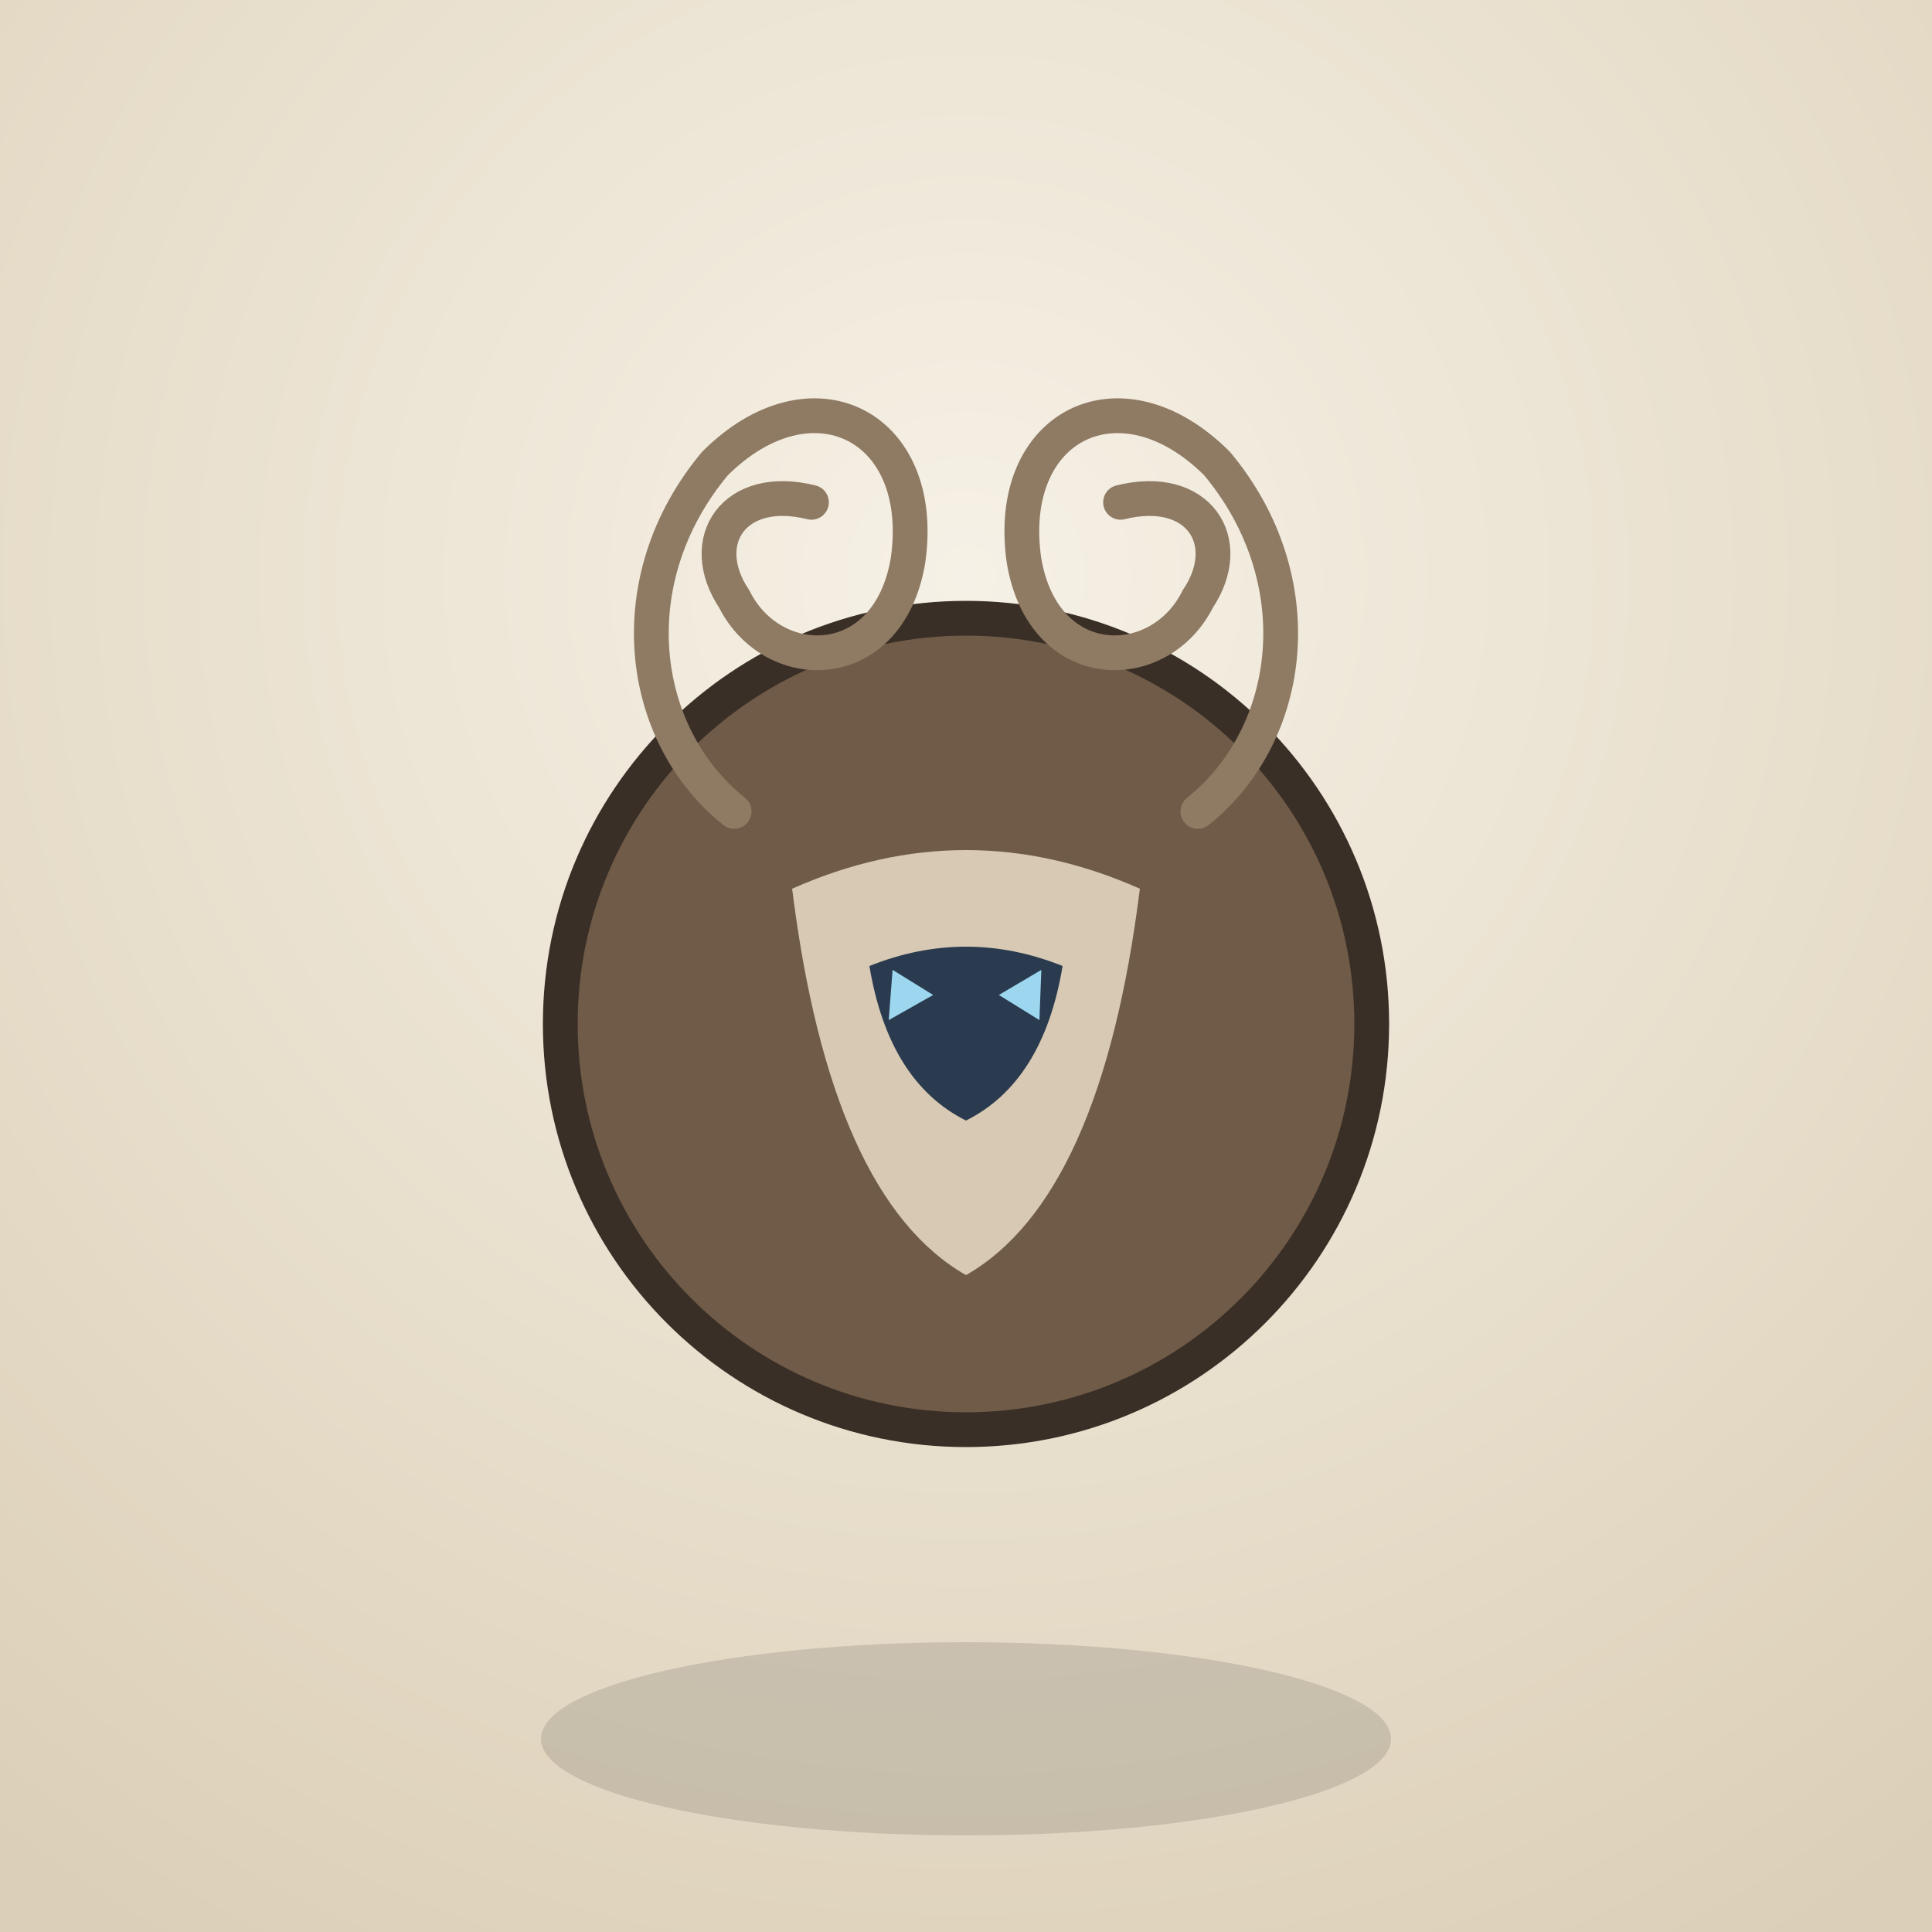
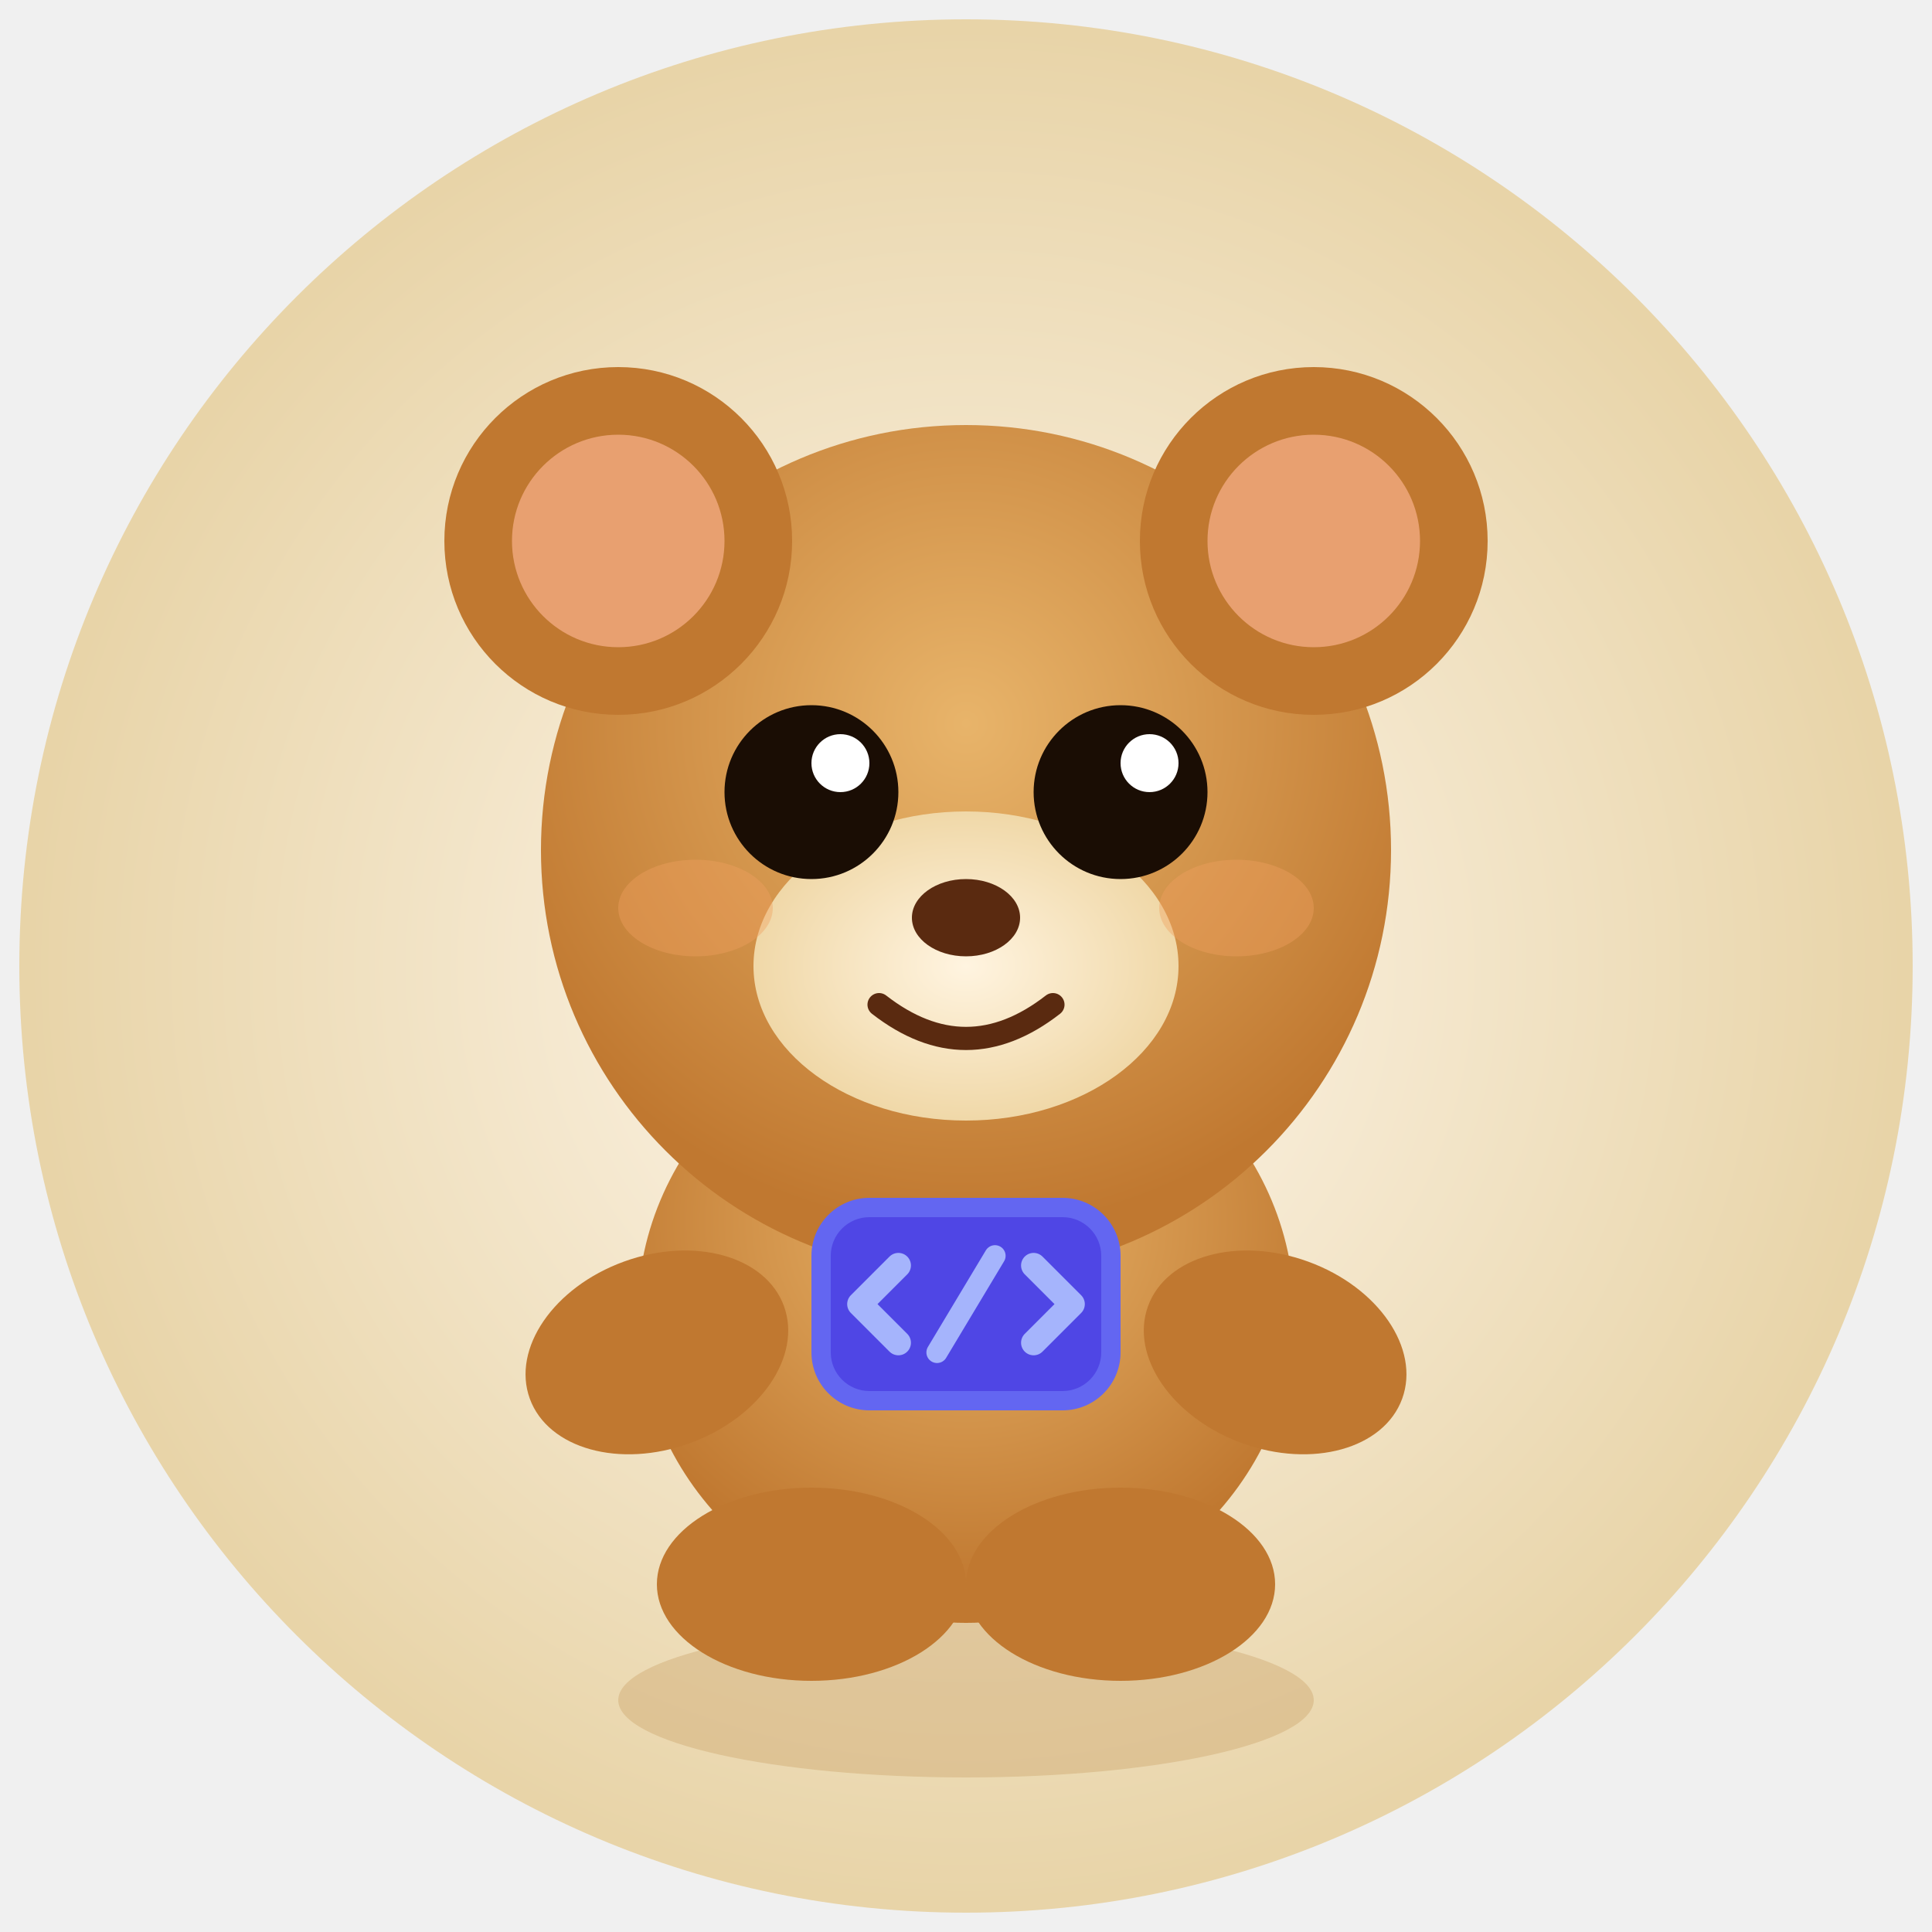
<svg xmlns="http://www.w3.org/2000/svg" viewBox="0 0 100 100">
  <defs>
-     <radialGradient id="bg1" cx="50%" cy="30%" r="82%">
-       <stop offset="0%" stop-color="#f6f1e6" />
-       <stop offset="100%" stop-color="#dccfb7" />
+     <radialGradient id="bg" cx="50%" cy="50%" r="50%">
+       <stop offset="0%" stop-color="#fff8ee" />
+       <stop offset="100%" stop-color="#e8d4a8" />
+     </radialGradient>
+     <radialGradient id="fur" cx="50%" cy="35%" r="60%">
+       <stop offset="0%" stop-color="#e8b46a" />
+       <stop offset="100%" stop-color="#c07830" />
+     </radialGradient>
+     <radialGradient id="muzz" cx="50%" cy="50%" r="50%">
+       <stop offset="0%" stop-color="#fff4e0" />
+       <stop offset="100%" stop-color="#f0d8a8" />
    </radialGradient>
  </defs>
-   <rect width="100" height="100" fill="url(#bg1)" />
-   <ellipse cx="50" cy="90" rx="22" ry="5" fill="#000" opacity="0.12" />
-   <circle cx="50" cy="53" r="21" fill="#6f5b47" stroke="#3a2f26" stroke-width="1.8" />
-   <path d="M38 42 C33 38,32 30,37 24 C42 19,48 22,47 29 C46 35,40 35,38 31 C36 28,38 25,42 26" fill="none" stroke="#8f7a63" stroke-width="1.8" stroke-linecap="round" />
-   <path d="M62 42 C67 38,68 30,63 24 C58 19,52 22,53 29 C54 35,60 35,62 31 C64 28,62 25,58 26" fill="none" stroke="#8f7a63" stroke-width="1.8" stroke-linecap="round" />
-   <path d="M41 46 Q50 42 59 46 Q57 62 50 66 Q43 62 41 46 Z" fill="#d7c9b3" />
-   <path d="M45 50 Q50 48 55 50 Q54 56 50 58 Q46 56 45 50 Z" fill="#2a3b4f" />
-   <path d="M46 52.8 L48.3 51.5 L46.2 50.2 Z" fill="#9dd6ef" />
-   <path d="M53.8 52.8 L51.7 51.5 L53.9 50.2 Z" fill="#9dd6ef" />
+   <circle cx="50" cy="50" r="49" fill="url(#bg)" />
+   <ellipse cx="50" cy="88" rx="18" ry="4" fill="#c09050" opacity="0.3" />
+   <ellipse cx="50" cy="68" rx="17" ry="16" fill="url(#fur)" />
+   <circle cx="50" cy="44" r="22" fill="url(#fur)" />
+   <circle cx="32" cy="28" r="9" fill="#c07830" />
+   <circle cx="32" cy="28" r="5.5" fill="#e8a070" />
+   <circle cx="68" cy="28" r="9" fill="#c07830" />
+   <circle cx="68" cy="28" r="5.5" fill="#e8a070" />
+   <ellipse cx="50" cy="50" rx="11" ry="8" fill="url(#muzz)" />
+   <circle cx="42" cy="41" r="4.5" fill="#1a0d04" />
+   <circle cx="58" cy="41" r="4.5" fill="#1a0d04" />
+   <circle cx="43.5" cy="39.5" r="1.5" fill="white" />
+   <circle cx="59.5" cy="39.5" r="1.5" fill="white" />
+   <ellipse cx="50" cy="47.5" rx="2.8" ry="2" fill="#5a2a10" />
+   <path d="M45.5 52 Q50 55.5 54.5 52" stroke="#5a2a10" stroke-width="1.2" fill="none" stroke-linecap="round" />
+   <ellipse cx="36" cy="47" rx="4" ry="2.5" fill="#f0a060" opacity="0.4" />
+   <ellipse cx="64" cy="47" rx="4" ry="2.5" fill="#f0a060" opacity="0.4" />
+   <rect x="42" y="62" width="16" height="11" rx="3" fill="#6366f1" />
+   <rect x="43" y="63" width="14" height="9" rx="2" fill="#4f46e5" />
+   <path d="M46.5 65.5 L44.5 67.5 L46.5 69.5" stroke="#a5b4fc" stroke-width="1.3" fill="none" stroke-linecap="round" stroke-linejoin="round" />
+   <path d="M53.5 65.5 L55.5 67.5 L53.5 69.5" stroke="#a5b4fc" stroke-width="1.3" fill="none" stroke-linecap="round" stroke-linejoin="round" />
+   <line x1="51.5" y1="65" x2="48.5" y2="70" stroke="#a5b4fc" stroke-width="1.1" stroke-linecap="round" />
+   <ellipse cx="34" cy="70" rx="7" ry="5" fill="#c07830" transform="rotate(-20 34 70)" />
+   <ellipse cx="66" cy="70" rx="7" ry="5" fill="#c07830" transform="rotate(20 66 70)" />
+   <ellipse cx="42" cy="82" rx="8" ry="5" fill="#c07830" />
+   <ellipse cx="58" cy="82" rx="8" ry="5" fill="#c07830" />
</svg>
